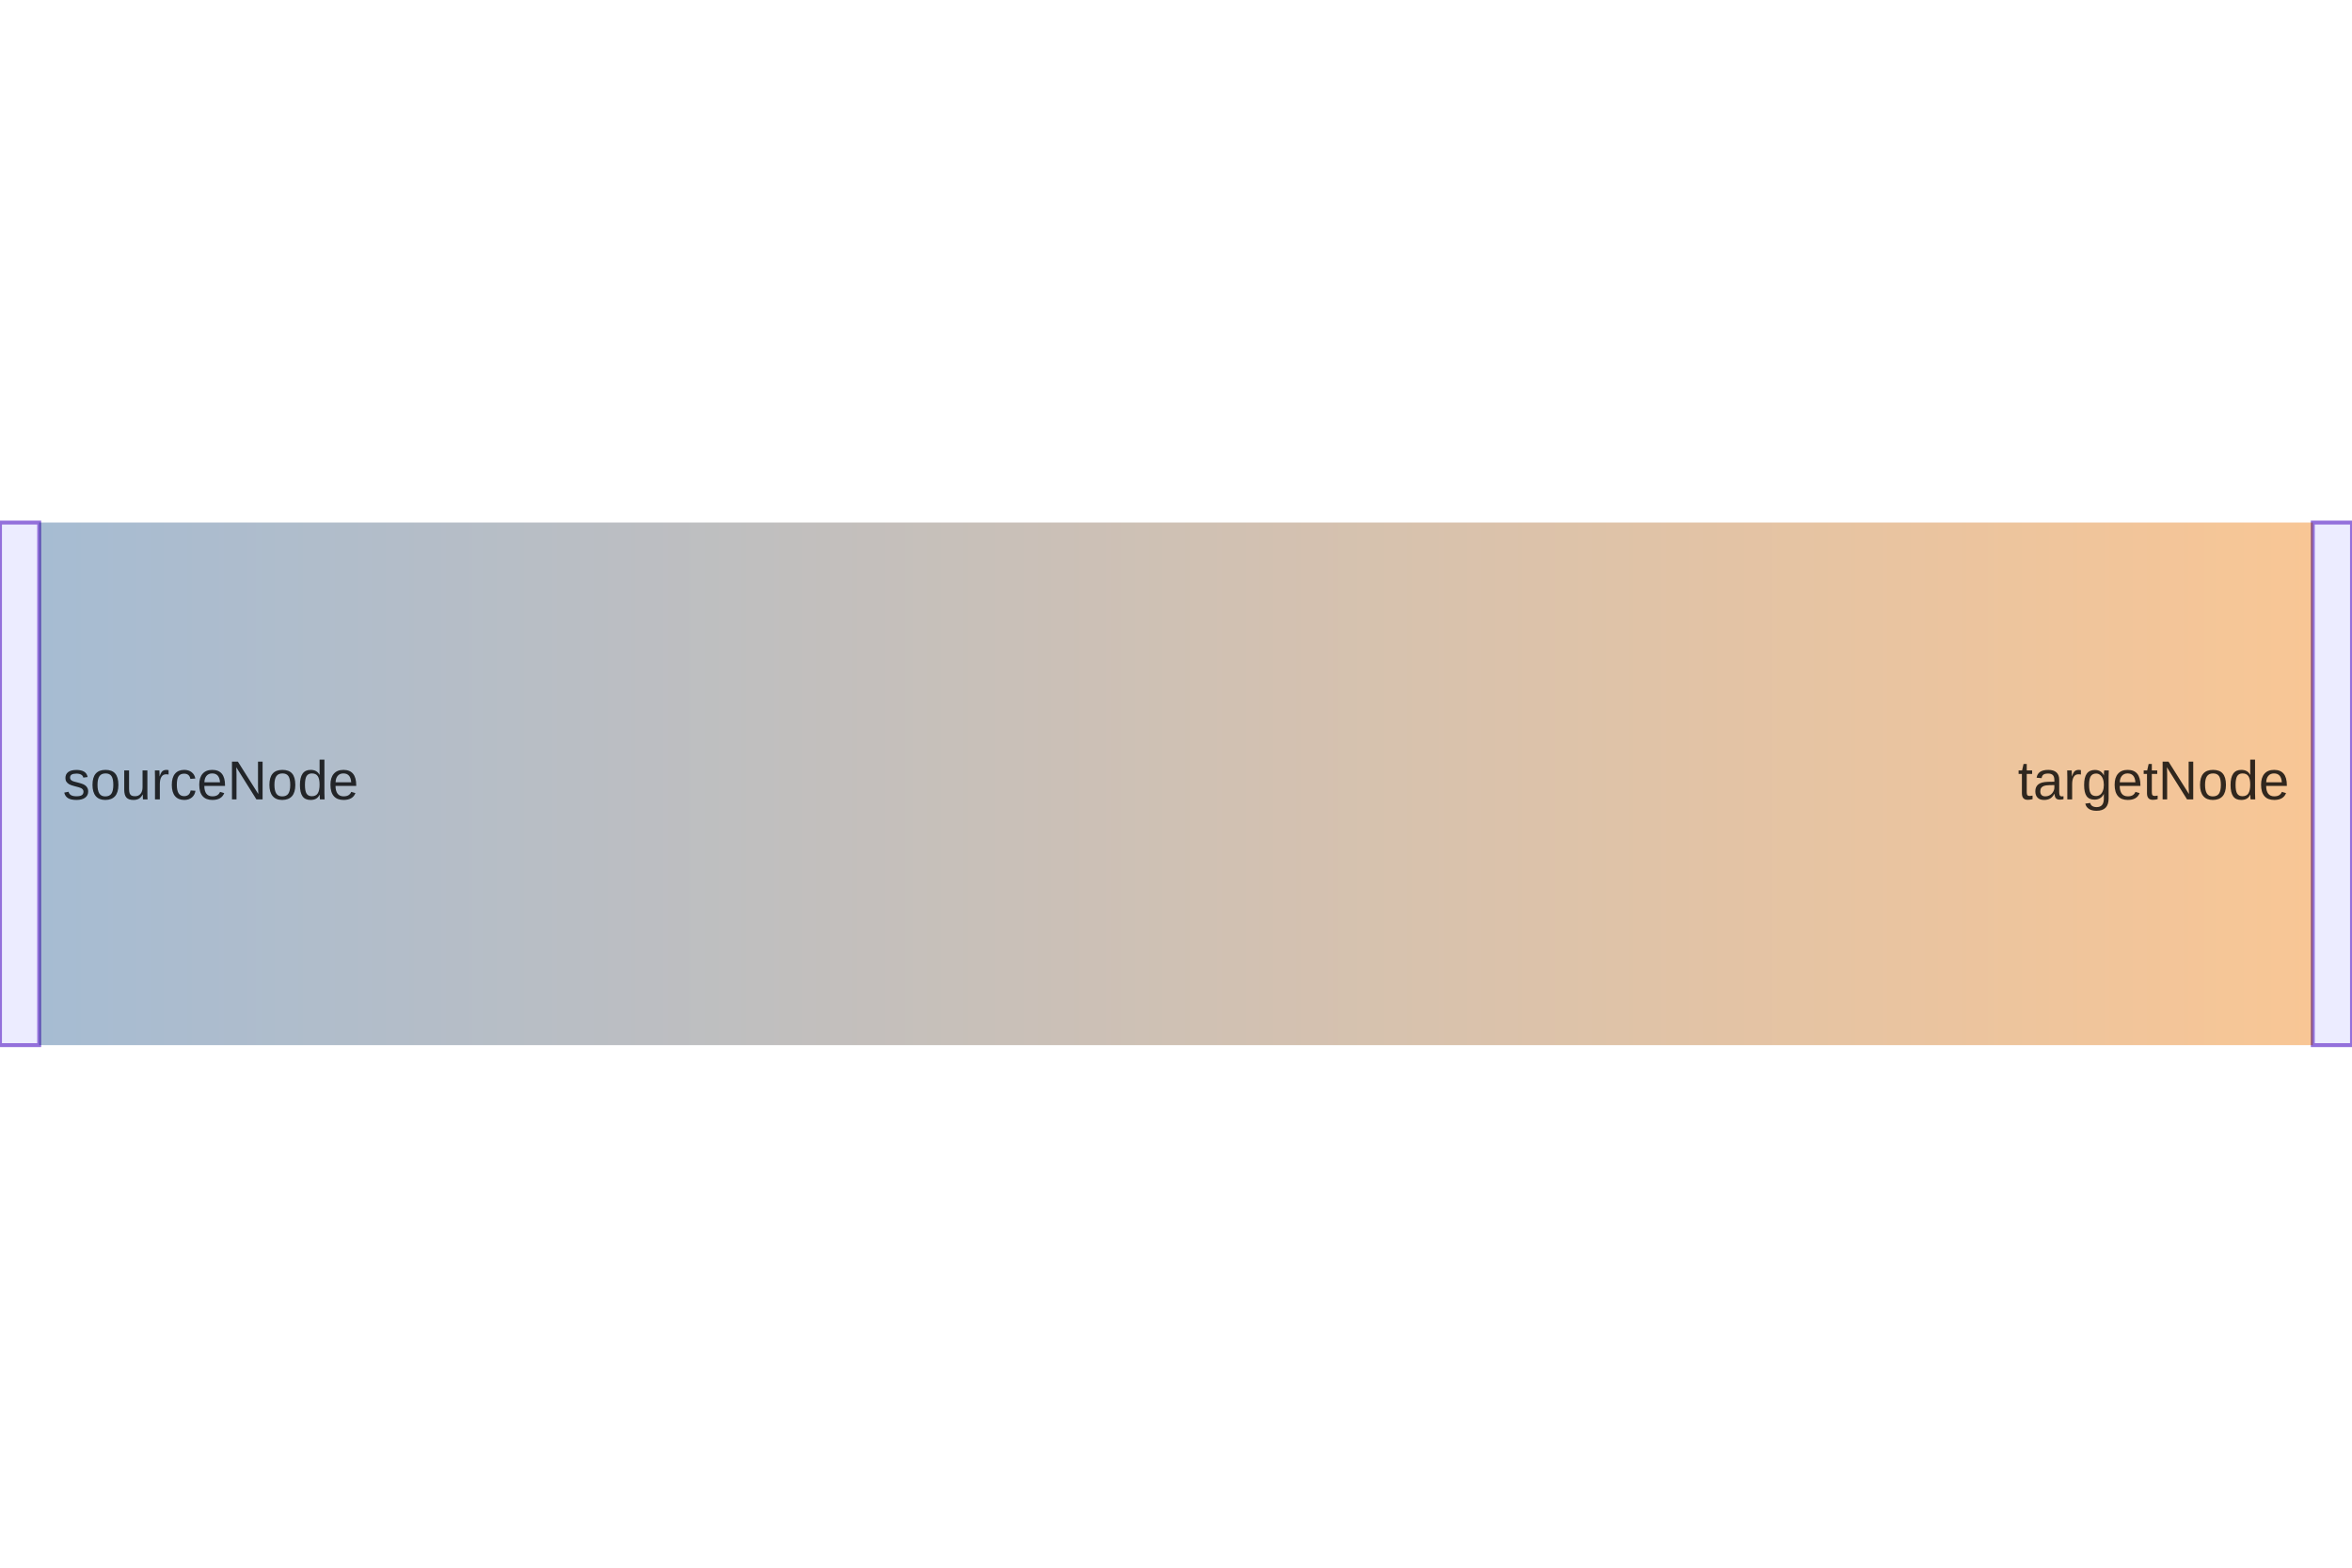
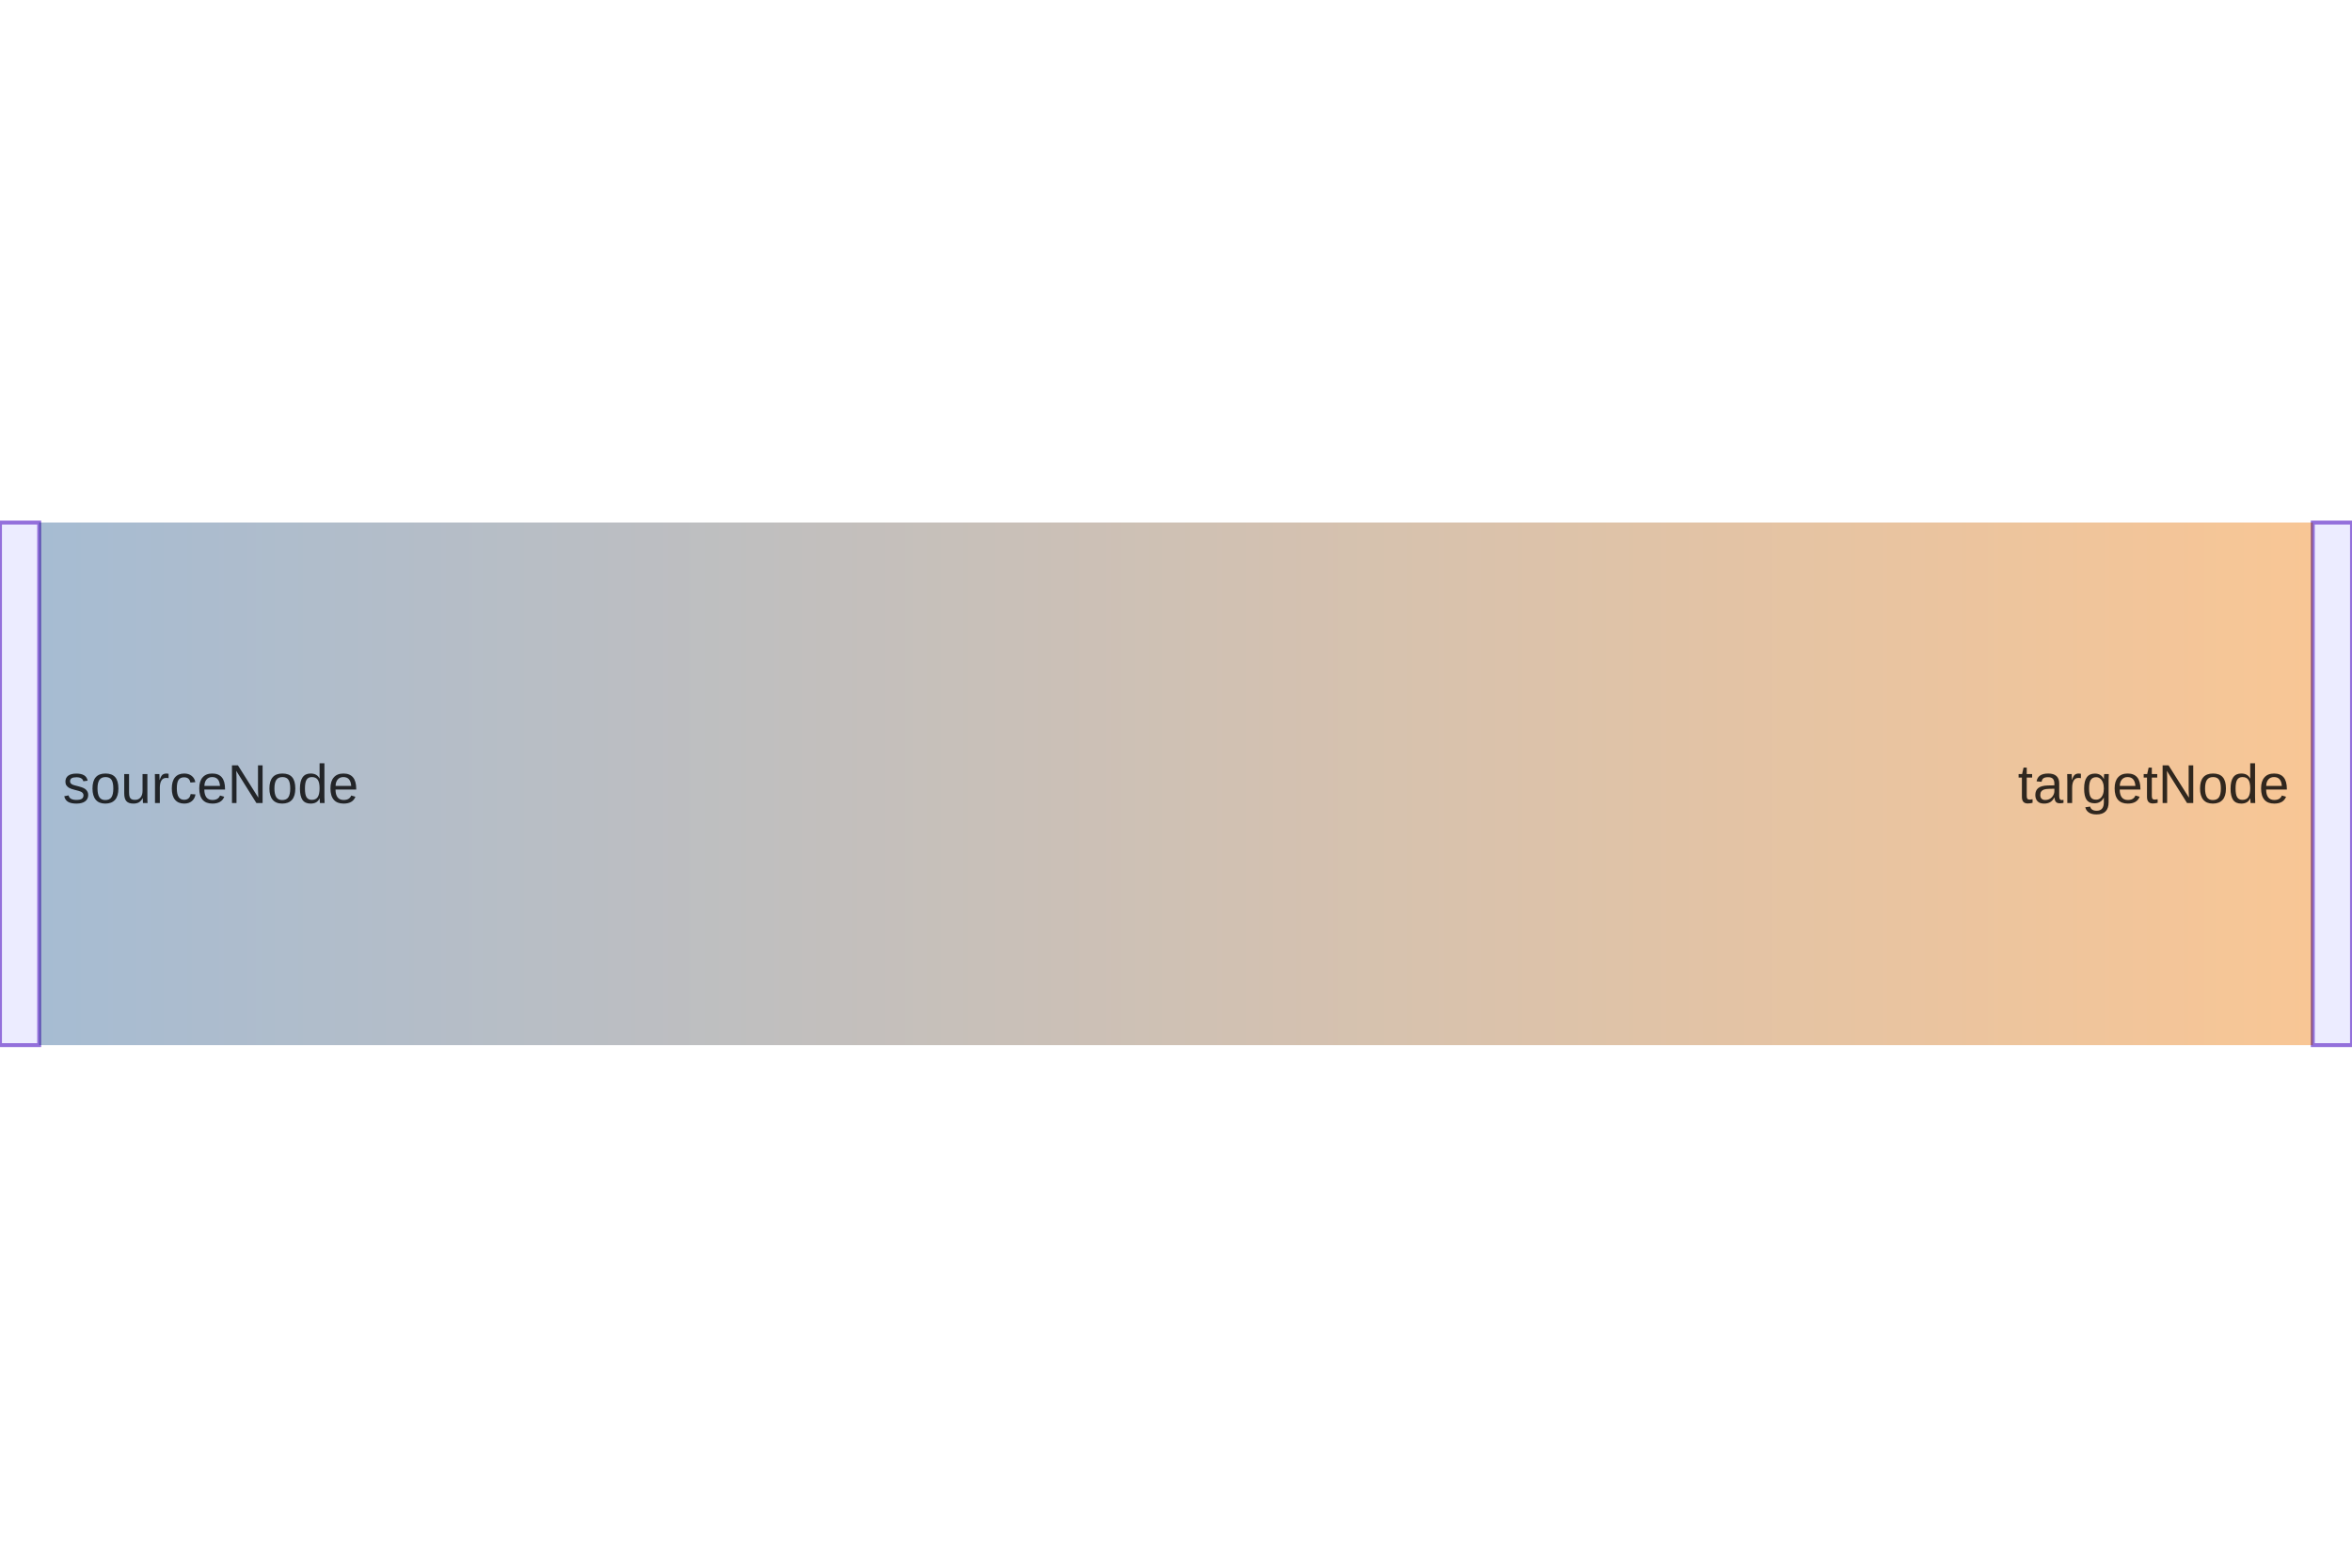
<svg xmlns="http://www.w3.org/2000/svg" width="600" height="400" viewBox="0 0 600 400" class="mermaid">
  <style>

.mermaid {
  font-family: trebuchet ms, verdana, arial, sans-serif;
  font-size: 16px;
}

.node rect,
.node polygon,
.node circle,
.node ellipse,
.node path {
  fill: #ECECFF;
  stroke: #9370DB;
  stroke-width: 1px;
}

.node line {
  stroke: #9370DB;
  stroke-width: 1px;
}

.node .label {
  fill: #333333;
}

.node text {
  fill: #333333;
  font-family: trebuchet ms, verdana, arial, sans-serif;
  font-size: 16px;
}

.edge-path {
  fill: none;
  stroke: #333333;
  stroke-width: 1px;
}

.edge-label {
  fill: #333333;
  font-family: trebuchet ms, verdana, arial, sans-serif;
}

.edge-label-bg {
  fill: rgba(232, 232, 232, 0.8);
}

.subgraph {
  fill: #ffffde;
  stroke: #aaaa33;
  stroke-width: 1px;
}

.subgraph-title {
  fill: #333333;
  font-weight: bold;
}

.cluster rect {
  fill: #ffffde;
  stroke: #aaaa33;
  stroke-width: 1px;
  rx: 5px;
  ry: 5px;
}

.cluster-label {
  fill: #333333;
  font-family: trebuchet ms, verdana, arial, sans-serif;
  font-size: 16px;
  font-weight: bold;
}

marker path {
  fill: #333333;
  stroke: #333333;
}


.sankey-node {
  stroke: none;
}

.sankey-link {
  stroke-opacity: 0.5;
}

.sankey-label {
  fill: #333333;
  font-family: trebuchet ms, verdana, arial, sans-serif;
}

.link {
  mix-blend-mode: multiply;
}

  </style>
  <defs>
-     <defs>
-       <linearGradient id="linearGradient-1" gradientUnits="userSpaceOnUse" x1="10" x2="590">
-         <stop offset="0%" stop-color="#4e79a7" />
-         <stop offset="100%" stop-color="#f28e2c" />
-       </linearGradient>
-     </defs>
+     <linearGradient id="linearGradient-1" gradientUnits="userSpaceOnUse" x1="10" x2="590">
+       <stop offset="0%" stop-color="#4e79a7" />
+       <stop offset="100%" stop-color="#f28e2c" />
+     </linearGradient>
  </defs>
  <g class="root">
    <g class="clusters">

    </g>
    <g class="edgePaths">

    </g>
    <g class="edgeLabels">

    </g>
    <g class="nodes">

    </g>
    <g class="nodes">
-       <g class="node" id="node-1" x="0" transform="translate(0,133.3333)" y="133.333">
+       <g class="node" transform="translate(0,133.3333)" id="node-1" y="133.333" x="0">
        <rect x="0" y="0" width="10" height="133.333" class="sankey-node" fill="#4e79a7" />
      </g>
-       <g class="node" id="node-2" transform="translate(590,133.3333)" x="590" y="133.333">
+       <g class="node" x="590" transform="translate(590,133.3333)" y="133.333" id="node-2">
        <rect x="0" y="0" width="10" height="133.333" class="sankey-node" fill="#f28e2c" />
      </g>
    </g>
    <g class="node-labels" font-size="14">
-       <text x="16" y="200" class="sankey-label" text-anchor="start" font-size="14" fill="#333333" dominant-baseline="middle">sourceNode</text>
-       <text x="584" y="200" class="sankey-label" text-anchor="end" dominant-baseline="middle" font-size="14" fill="#333333">targetNode</text>
+       <text x="16" y="200" class="sankey-label" font-size="14" fill="#333333" text-anchor="start" dy="0.35em">sourceNode</text>
+       <text x="584" y="200" class="sankey-label" text-anchor="end" fill="#333333" font-size="14" dy="0.35em">targetNode</text>
    </g>
-     <g class="links" fill="none" stroke-opacity="0.5">
+     <g class="links" stroke-opacity="0.5" fill="none">
      <g class="link" style="mix-blend-mode: multiply">
-         <path d="M10,200 C300,200 300,200 590,200" class="sankey-link" fill="none" stroke-opacity="0.5" stroke="url(#linearGradient-1)" stroke-width="133.333" />
+         <path d="M10,200 C300,200 300,200 590,200" class="sankey-link" stroke="url(#linearGradient-1)" stroke-width="133.333" fill="none" stroke-opacity="0.5" />
      </g>
    </g>
  </g>
</svg>
